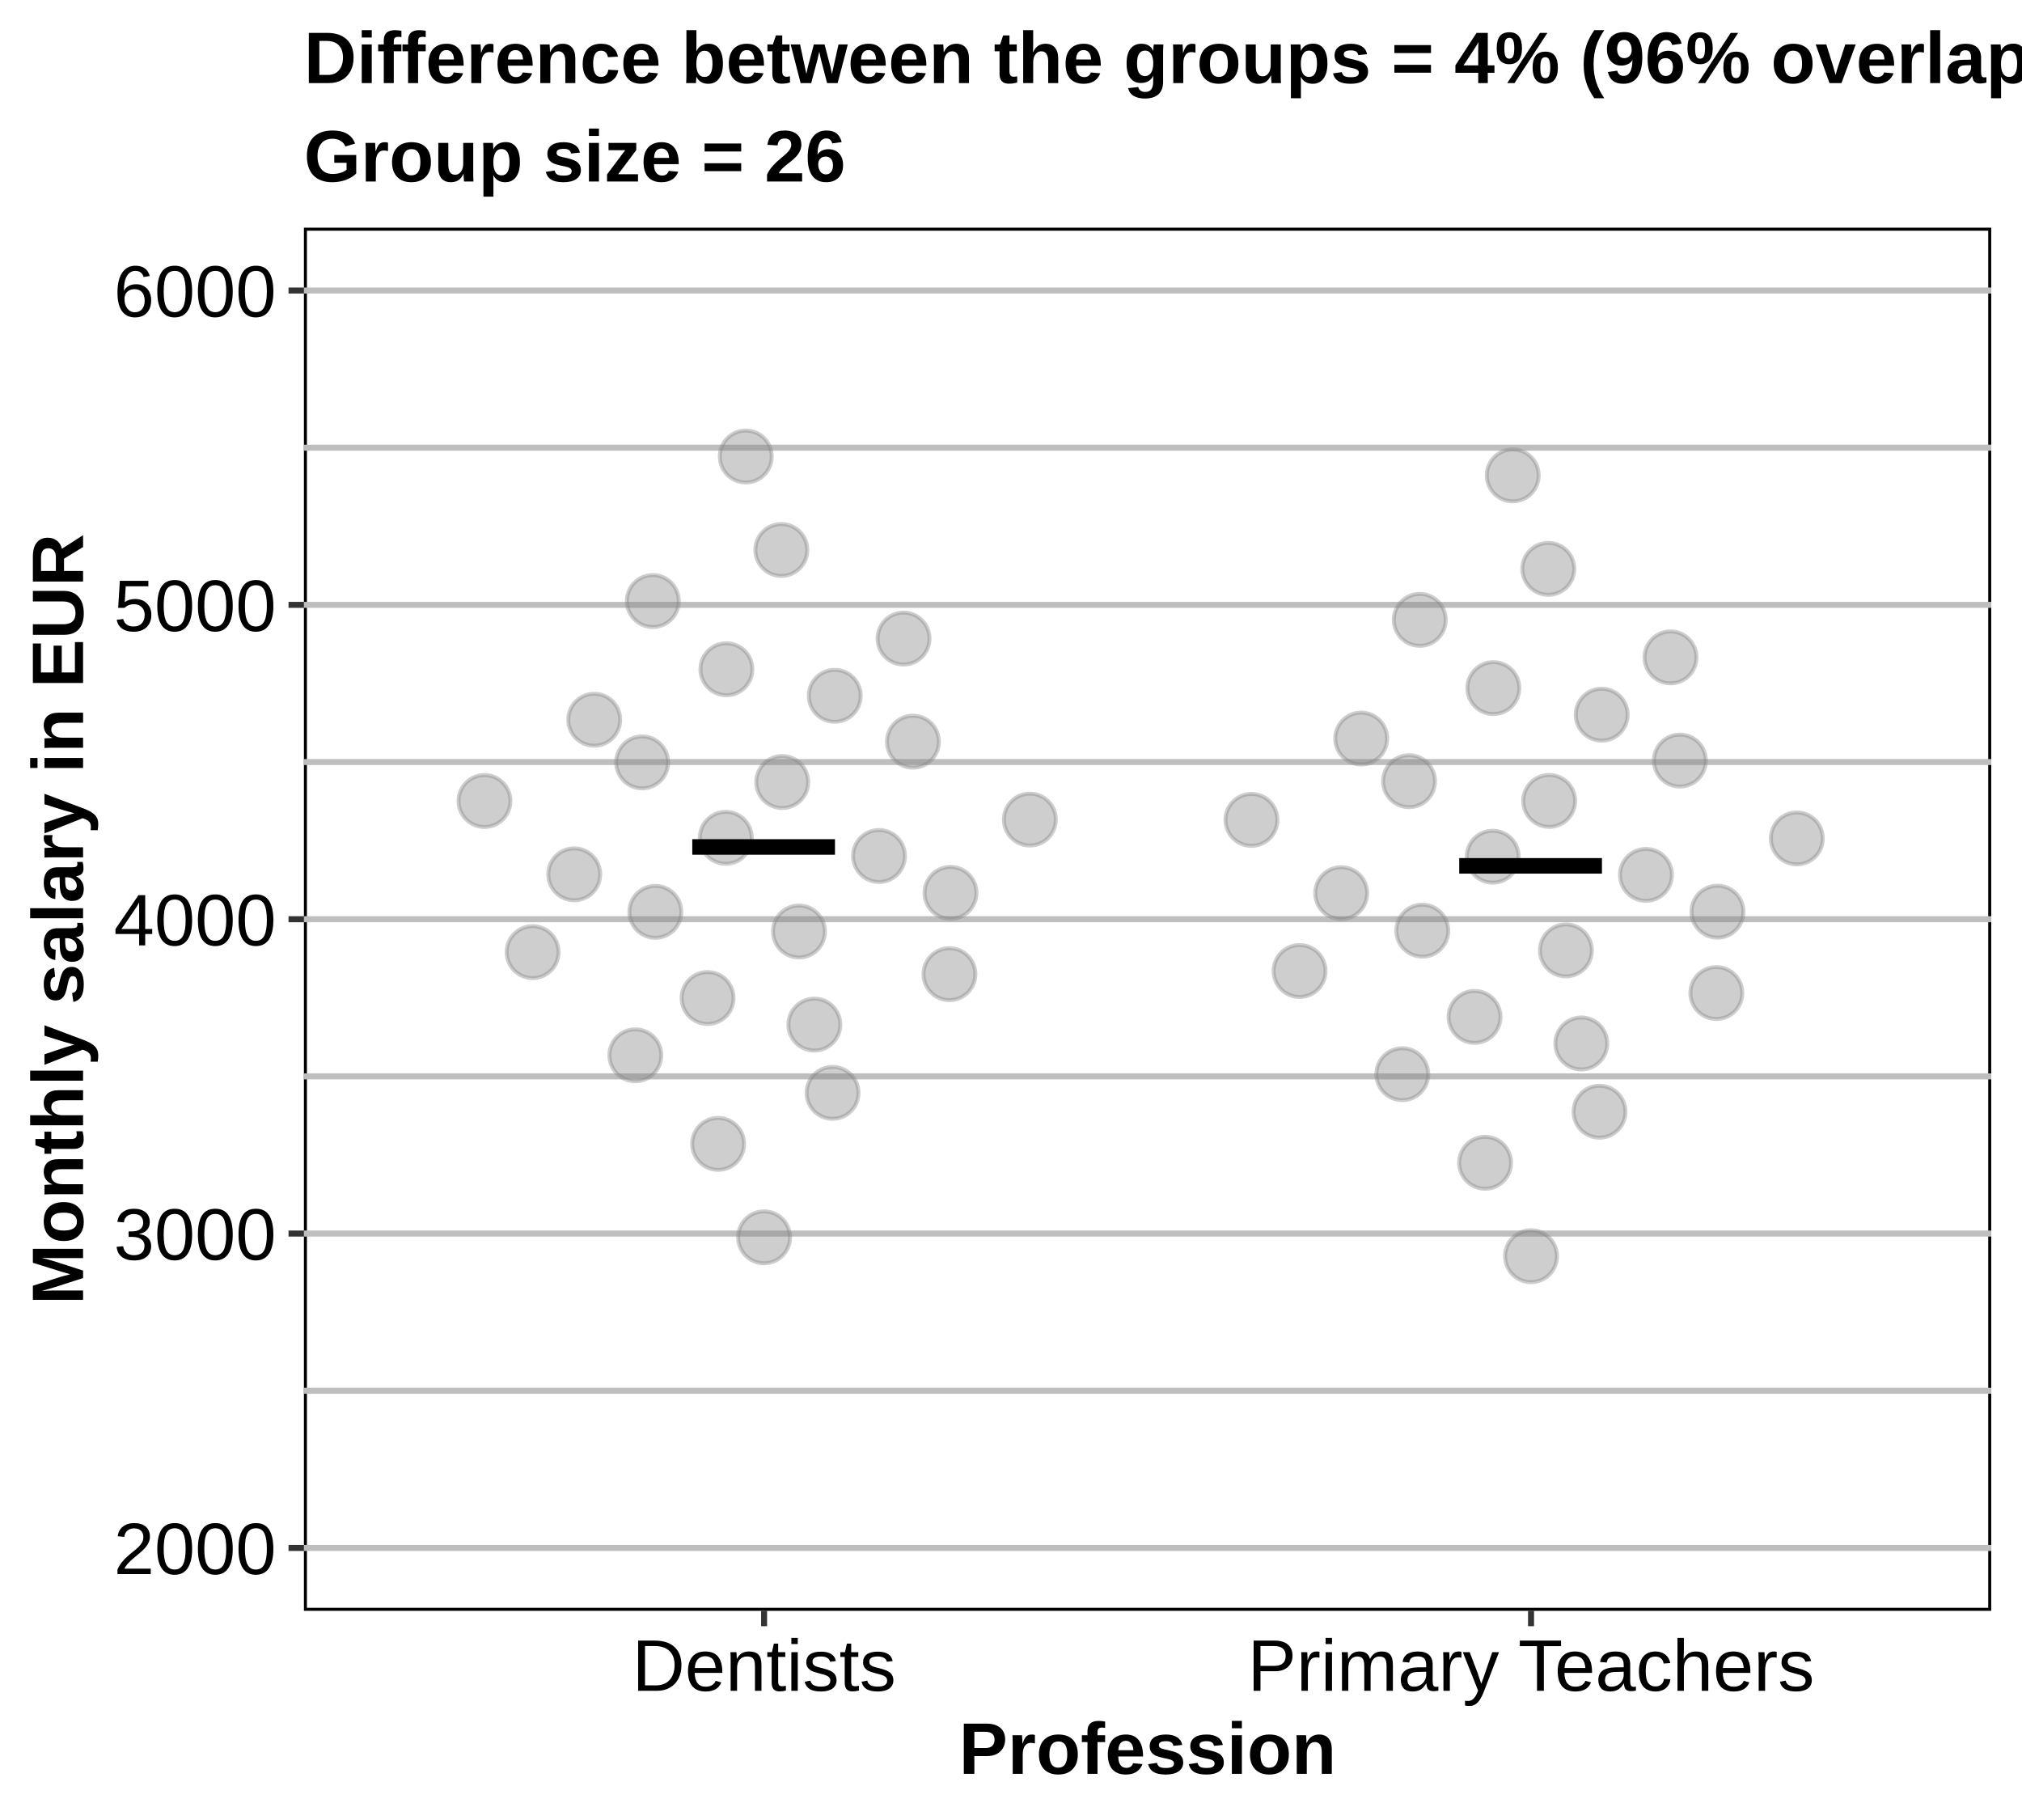
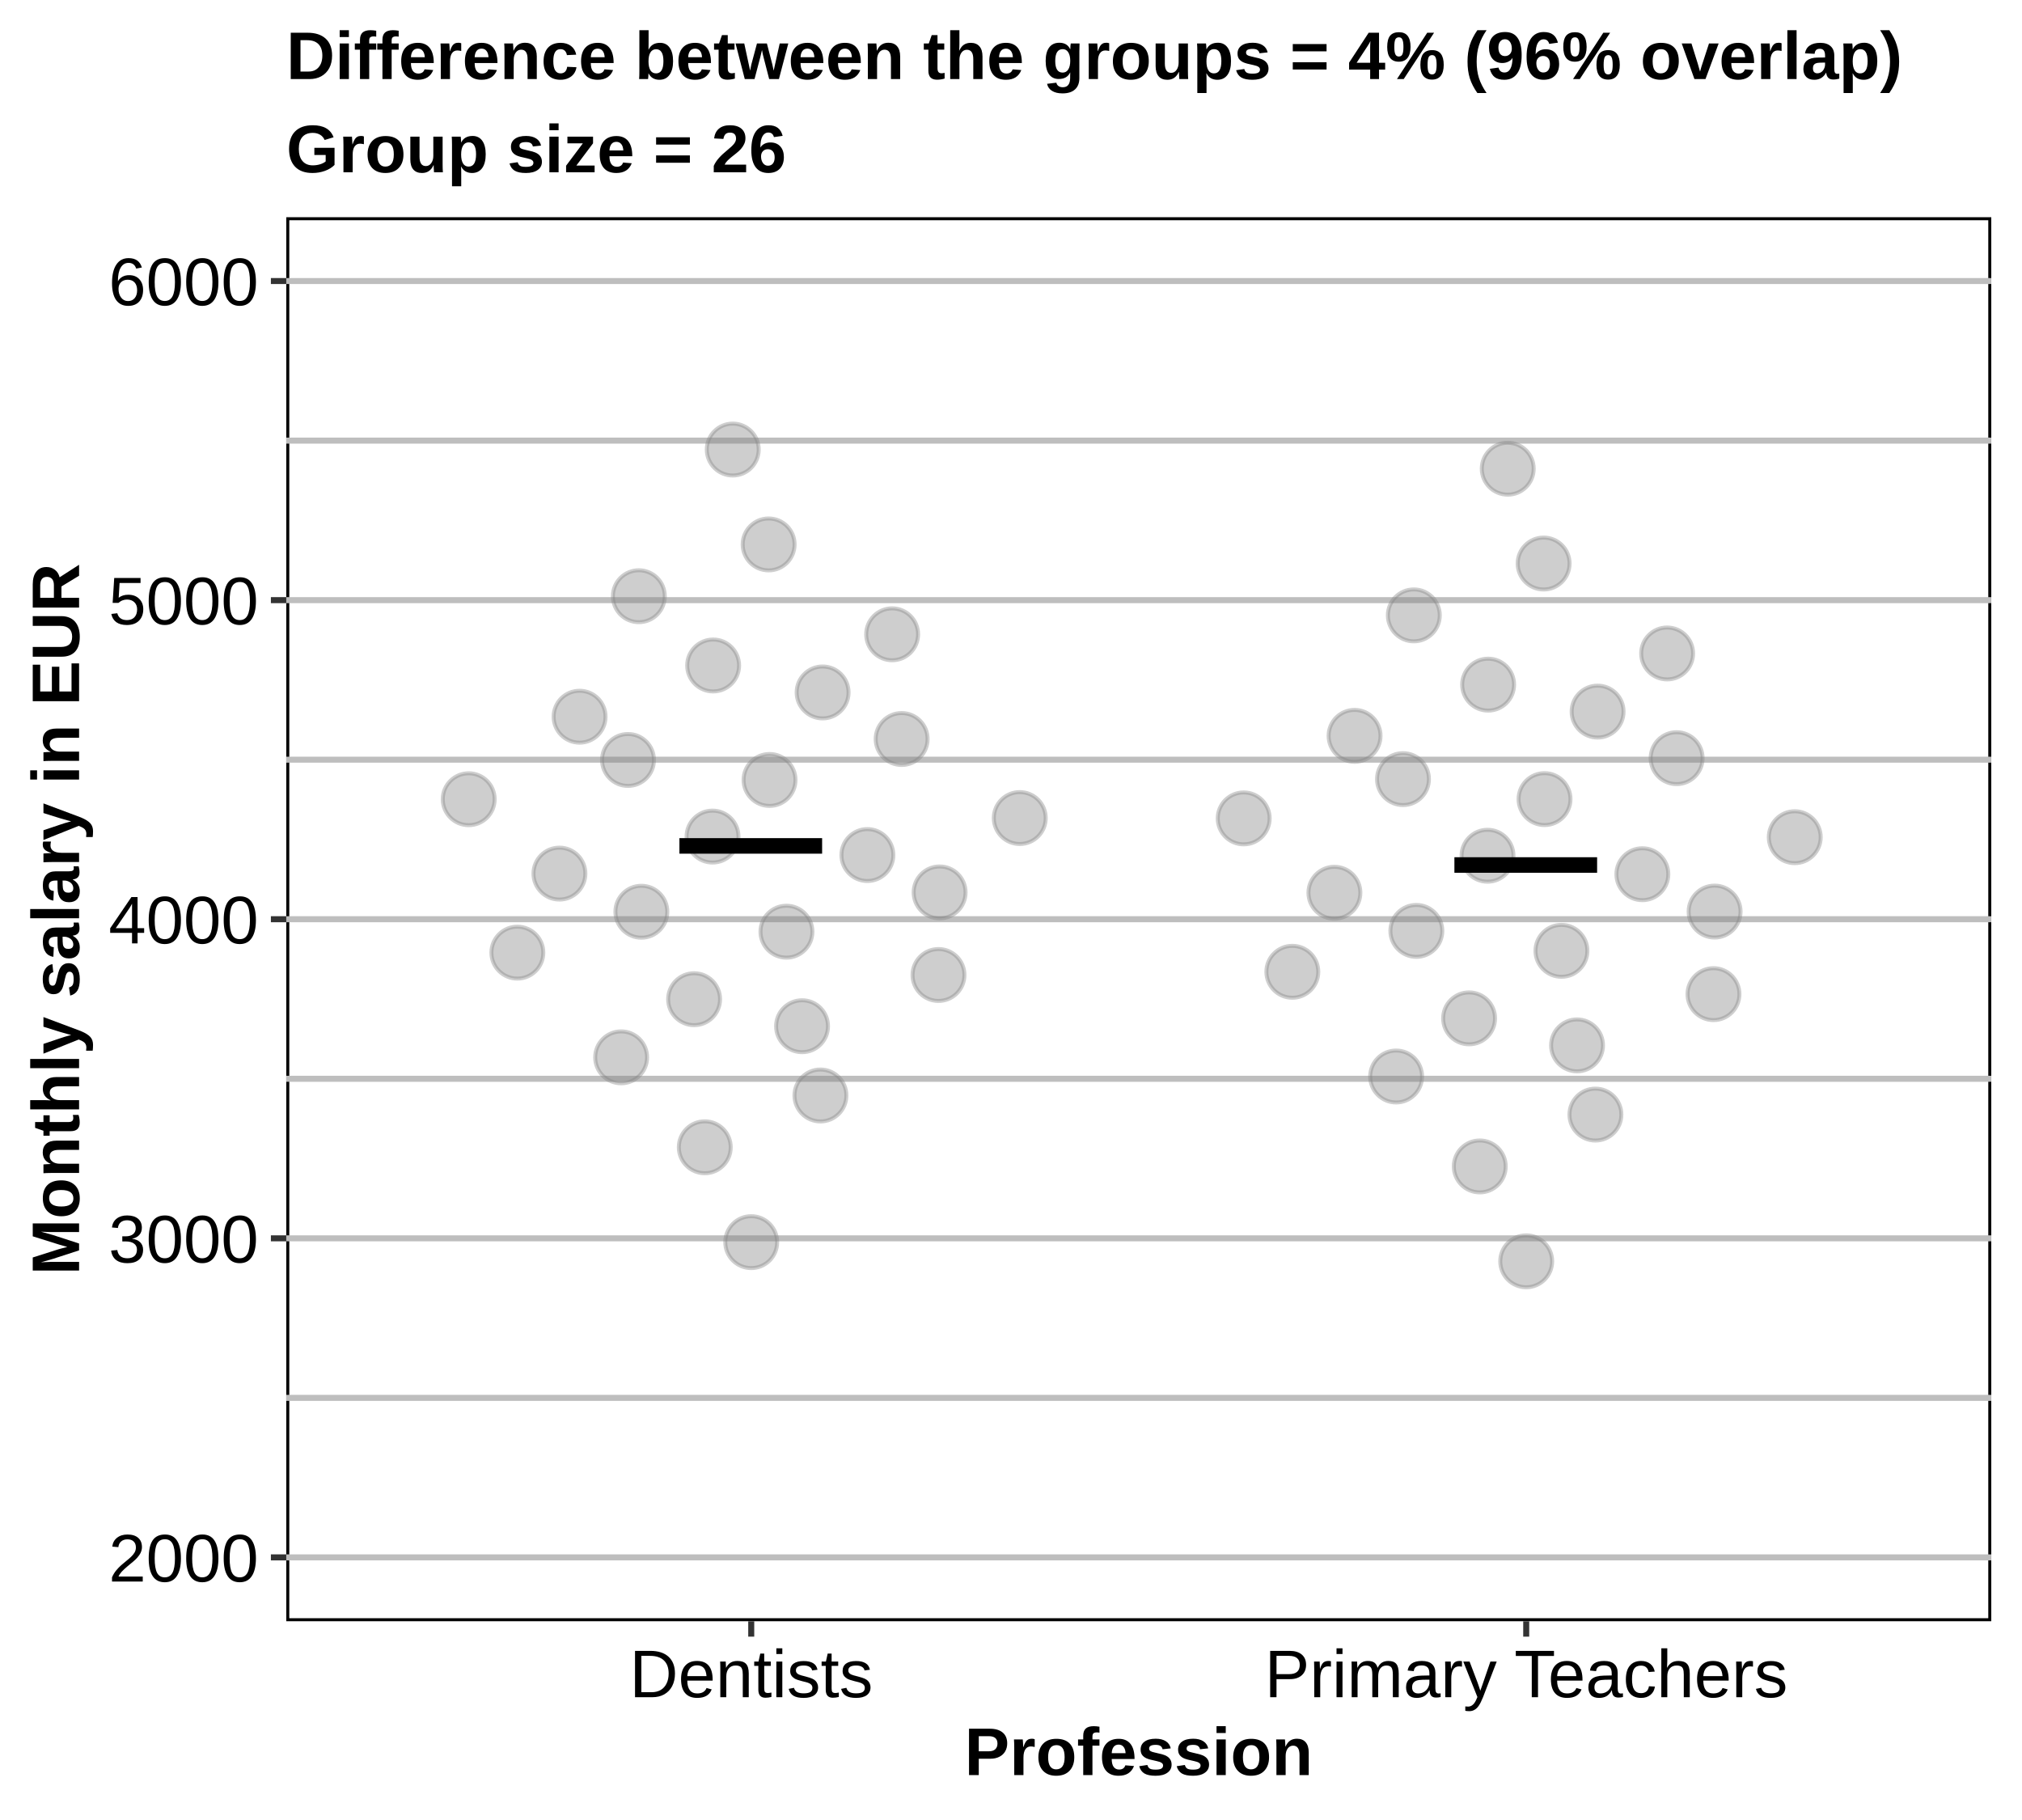
<svg xmlns="http://www.w3.org/2000/svg" class="svglite" width="360.00pt" height="324.00pt" viewBox="0 0 360.00 324.00">
  <defs>
    <style type="text/css">
    .svglite line, .svglite polyline, .svglite polygon, .svglite path, .svglite rect, .svglite circle {
      fill: none;
      stroke: #000000;
      stroke-linecap: round;
      stroke-linejoin: round;
      stroke-miterlimit: 10.00;
    }
    .svglite text {
      white-space: pre;
    }
  </style>
  </defs>
  <rect width="100%" height="100%" style="stroke: none; fill: #FFFFFF;" />
  <defs>
    <clipPath id="cpMC4wMHwzNjAuMDB8MC4wMHwzMjQuMDA=">
      <rect x="0.00" y="0.00" width="360.00" height="324.00" />
    </clipPath>
  </defs>
  <g clip-path="url(#cpMC4wMHwzNjAuMDB8MC4wMHwzMjQuMDA=)">
    <rect x="0.00" y="0.00" width="360.00" height="324.00" style="stroke-width: 1.07; stroke: #FFFFFF; fill: #FFFFFF;" />
  </g>
  <defs>
-     <clipPath id="cpNTQuMTF8MzU0LjUyfDQwLjUzfDI4Ni43Ng==">
-       <rect x="54.11" y="40.53" width="300.41" height="246.23" />
+     <clipPath id="cpNTAuOTd8MzU0LjUyfDM4LjY3fDI4OC42Mg==">
+       <rect x="50.97" y="38.67" width="303.56" height="249.94" />
    </clipPath>
  </defs>
-   <g clip-path="url(#cpNTQuMTF8MzU0LjUyfDQwLjUzfDI4Ni43Ng==)">
-     <rect x="54.11" y="40.53" width="300.41" height="246.23" style="stroke-width: 1.07; fill: #FFFFFF;" />
-     <polyline points="54.11,247.59 354.52,247.59 " style="stroke-width: 1.07; stroke: #BEBEBE; stroke-linecap: butt;" />
-     <polyline points="54.11,191.62 354.52,191.62 " style="stroke-width: 1.07; stroke: #BEBEBE; stroke-linecap: butt;" />
-     <polyline points="54.11,135.66 354.52,135.66 " style="stroke-width: 1.07; stroke: #BEBEBE; stroke-linecap: butt;" />
-     <polyline points="54.11,79.70 354.52,79.70 " style="stroke-width: 1.07; stroke: #BEBEBE; stroke-linecap: butt;" />
-     <polyline points="54.11,275.57 354.52,275.57 " style="stroke-width: 1.07; stroke: #BEBEBE; stroke-linecap: butt;" />
-     <polyline points="54.11,219.60 354.52,219.60 " style="stroke-width: 1.07; stroke: #BEBEBE; stroke-linecap: butt;" />
-     <polyline points="54.11,163.64 354.52,163.64 " style="stroke-width: 1.07; stroke: #BEBEBE; stroke-linecap: butt;" />
-     <polyline points="54.11,107.68 354.52,107.68 " style="stroke-width: 1.07; stroke: #BEBEBE; stroke-linecap: butt;" />
-     <polyline points="54.11,51.72 354.52,51.72 " style="stroke-width: 1.07; stroke: #BEBEBE; stroke-linecap: butt;" />
-     <circle cx="136.04" cy="220.27" r="4.62" style="stroke-width: 0.71; stroke: #848484; stroke-opacity: 0.40; fill: #848484; fill-opacity: 0.40;" />
-     <circle cx="127.86" cy="203.64" r="4.62" style="stroke-width: 0.71; stroke: #848484; stroke-opacity: 0.40; fill: #848484; fill-opacity: 0.40;" />
-     <circle cx="148.23" cy="194.55" r="4.62" style="stroke-width: 0.71; stroke: #848484; stroke-opacity: 0.40; fill: #848484; fill-opacity: 0.40;" />
-     <circle cx="113.12" cy="187.87" r="4.62" style="stroke-width: 0.71; stroke: #848484; stroke-opacity: 0.40; fill: #848484; fill-opacity: 0.40;" />
-     <circle cx="144.99" cy="182.40" r="4.62" style="stroke-width: 0.71; stroke: #848484; stroke-opacity: 0.40; fill: #848484; fill-opacity: 0.40;" />
-     <circle cx="125.98" cy="177.67" r="4.62" style="stroke-width: 0.71; stroke: #848484; stroke-opacity: 0.40; fill: #848484; fill-opacity: 0.40;" />
-     <circle cx="169.04" cy="173.42" r="4.62" style="stroke-width: 0.71; stroke: #848484; stroke-opacity: 0.40; fill: #848484; fill-opacity: 0.40;" />
-     <circle cx="94.83" cy="169.50" r="4.62" style="stroke-width: 0.71; stroke: #848484; stroke-opacity: 0.40; fill: #848484; fill-opacity: 0.40;" />
-     <circle cx="142.25" cy="165.83" r="4.62" style="stroke-width: 0.71; stroke: #848484; stroke-opacity: 0.40; fill: #848484; fill-opacity: 0.40;" />
-     <circle cx="116.68" cy="162.33" r="4.62" style="stroke-width: 0.71; stroke: #848484; stroke-opacity: 0.40; fill: #848484; fill-opacity: 0.40;" />
-     <circle cx="169.23" cy="158.95" r="4.62" style="stroke-width: 0.71; stroke: #848484; stroke-opacity: 0.40; fill: #848484; fill-opacity: 0.40;" />
-     <circle cx="102.24" cy="155.65" r="4.62" style="stroke-width: 0.71; stroke: #848484; stroke-opacity: 0.40; fill: #848484; fill-opacity: 0.40;" />
-     <circle cx="156.50" cy="152.39" r="4.62" style="stroke-width: 0.71; stroke: #848484; stroke-opacity: 0.40; fill: #848484; fill-opacity: 0.40;" />
-     <circle cx="129.22" cy="149.15" r="4.62" style="stroke-width: 0.71; stroke: #848484; stroke-opacity: 0.40; fill: #848484; fill-opacity: 0.40;" />
-     <circle cx="183.36" cy="145.90" r="4.62" style="stroke-width: 0.71; stroke: #848484; stroke-opacity: 0.40; fill: #848484; fill-opacity: 0.40;" />
-     <circle cx="86.26" cy="142.60" r="4.62" style="stroke-width: 0.71; stroke: #848484; stroke-opacity: 0.40; fill: #848484; fill-opacity: 0.40;" />
-     <circle cx="139.27" cy="139.22" r="4.62" style="stroke-width: 0.71; stroke: #848484; stroke-opacity: 0.40; fill: #848484; fill-opacity: 0.40;" />
-     <circle cx="114.33" cy="135.72" r="4.62" style="stroke-width: 0.71; stroke: #848484; stroke-opacity: 0.40; fill: #848484; fill-opacity: 0.40;" />
-     <circle cx="162.54" cy="132.04" r="4.62" style="stroke-width: 0.71; stroke: #848484; stroke-opacity: 0.40; fill: #848484; fill-opacity: 0.40;" />
-     <circle cx="105.80" cy="128.13" r="4.62" style="stroke-width: 0.71; stroke: #848484; stroke-opacity: 0.40; fill: #848484; fill-opacity: 0.40;" />
-     <circle cx="148.62" cy="123.87" r="4.62" style="stroke-width: 0.71; stroke: #848484; stroke-opacity: 0.40; fill: #848484; fill-opacity: 0.40;" />
-     <circle cx="129.33" cy="119.14" r="4.62" style="stroke-width: 0.71; stroke: #848484; stroke-opacity: 0.40; fill: #848484; fill-opacity: 0.40;" />
-     <circle cx="160.87" cy="113.68" r="4.62" style="stroke-width: 0.71; stroke: #848484; stroke-opacity: 0.40; fill: #848484; fill-opacity: 0.40;" />
-     <circle cx="116.23" cy="107.00" r="4.62" style="stroke-width: 0.71; stroke: #848484; stroke-opacity: 0.40; fill: #848484; fill-opacity: 0.40;" />
-     <circle cx="139.11" cy="97.91" r="4.62" style="stroke-width: 0.71; stroke: #848484; stroke-opacity: 0.40; fill: #848484; fill-opacity: 0.40;" />
-     <circle cx="132.78" cy="81.27" r="4.62" style="stroke-width: 0.71; stroke: #848484; stroke-opacity: 0.40; fill: #848484; fill-opacity: 0.40;" />
-     <circle cx="272.59" cy="223.63" r="4.62" style="stroke-width: 0.71; stroke: #848484; stroke-opacity: 0.40; fill: #848484; fill-opacity: 0.40;" />
-     <circle cx="264.41" cy="207.00" r="4.62" style="stroke-width: 0.71; stroke: #848484; stroke-opacity: 0.40; fill: #848484; fill-opacity: 0.40;" />
-     <circle cx="284.78" cy="197.91" r="4.62" style="stroke-width: 0.71; stroke: #848484; stroke-opacity: 0.40; fill: #848484; fill-opacity: 0.40;" />
-     <circle cx="249.67" cy="191.23" r="4.62" style="stroke-width: 0.71; stroke: #848484; stroke-opacity: 0.40; fill: #848484; fill-opacity: 0.40;" />
-     <circle cx="281.54" cy="185.76" r="4.62" style="stroke-width: 0.71; stroke: #848484; stroke-opacity: 0.40; fill: #848484; fill-opacity: 0.40;" />
-     <circle cx="262.53" cy="181.03" r="4.62" style="stroke-width: 0.71; stroke: #848484; stroke-opacity: 0.40; fill: #848484; fill-opacity: 0.40;" />
-     <circle cx="305.58" cy="176.78" r="4.62" style="stroke-width: 0.71; stroke: #848484; stroke-opacity: 0.40; fill: #848484; fill-opacity: 0.40;" />
-     <circle cx="231.38" cy="172.86" r="4.62" style="stroke-width: 0.71; stroke: #848484; stroke-opacity: 0.40; fill: #848484; fill-opacity: 0.40;" />
-     <circle cx="278.80" cy="169.19" r="4.62" style="stroke-width: 0.71; stroke: #848484; stroke-opacity: 0.40; fill: #848484; fill-opacity: 0.40;" />
-     <circle cx="253.23" cy="165.68" r="4.62" style="stroke-width: 0.71; stroke: #848484; stroke-opacity: 0.40; fill: #848484; fill-opacity: 0.40;" />
-     <circle cx="305.78" cy="162.30" r="4.62" style="stroke-width: 0.71; stroke: #848484; stroke-opacity: 0.40; fill: #848484; fill-opacity: 0.40;" />
-     <circle cx="238.79" cy="159.00" r="4.62" style="stroke-width: 0.71; stroke: #848484; stroke-opacity: 0.40; fill: #848484; fill-opacity: 0.40;" />
-     <circle cx="293.05" cy="155.75" r="4.62" style="stroke-width: 0.71; stroke: #848484; stroke-opacity: 0.40; fill: #848484; fill-opacity: 0.40;" />
-     <circle cx="265.77" cy="152.51" r="4.62" style="stroke-width: 0.71; stroke: #848484; stroke-opacity: 0.40; fill: #848484; fill-opacity: 0.40;" />
-     <circle cx="319.91" cy="149.26" r="4.62" style="stroke-width: 0.71; stroke: #848484; stroke-opacity: 0.40; fill: #848484; fill-opacity: 0.40;" />
-     <circle cx="222.81" cy="145.96" r="4.62" style="stroke-width: 0.71; stroke: #848484; stroke-opacity: 0.40; fill: #848484; fill-opacity: 0.40;" />
-     <circle cx="275.82" cy="142.58" r="4.62" style="stroke-width: 0.71; stroke: #848484; stroke-opacity: 0.40; fill: #848484; fill-opacity: 0.40;" />
-     <circle cx="250.87" cy="139.07" r="4.62" style="stroke-width: 0.71; stroke: #848484; stroke-opacity: 0.40; fill: #848484; fill-opacity: 0.40;" />
-     <circle cx="299.09" cy="135.40" r="4.62" style="stroke-width: 0.71; stroke: #848484; stroke-opacity: 0.40; fill: #848484; fill-opacity: 0.40;" />
-     <circle cx="242.35" cy="131.48" r="4.62" style="stroke-width: 0.71; stroke: #848484; stroke-opacity: 0.40; fill: #848484; fill-opacity: 0.40;" />
-     <circle cx="285.17" cy="127.23" r="4.62" style="stroke-width: 0.71; stroke: #848484; stroke-opacity: 0.40; fill: #848484; fill-opacity: 0.40;" />
-     <circle cx="265.88" cy="122.50" r="4.62" style="stroke-width: 0.71; stroke: #848484; stroke-opacity: 0.40; fill: #848484; fill-opacity: 0.40;" />
-     <circle cx="297.42" cy="117.03" r="4.62" style="stroke-width: 0.71; stroke: #848484; stroke-opacity: 0.40; fill: #848484; fill-opacity: 0.40;" />
-     <circle cx="252.78" cy="110.35" r="4.62" style="stroke-width: 0.71; stroke: #848484; stroke-opacity: 0.40; fill: #848484; fill-opacity: 0.40;" />
-     <circle cx="275.66" cy="101.27" r="4.62" style="stroke-width: 0.71; stroke: #848484; stroke-opacity: 0.40; fill: #848484; fill-opacity: 0.40;" />
-     <circle cx="269.33" cy="84.63" r="4.62" style="stroke-width: 0.71; stroke: #848484; stroke-opacity: 0.40; fill: #848484; fill-opacity: 0.40;" />
-     <text x="136.04" y="143.49" text-anchor="middle" style="font-size: 43.62px; font-family: &quot;Arial&quot;;" textLength="24.26px" lengthAdjust="spacingAndGlyphs">_</text>
-     <text x="272.59" y="146.85" text-anchor="middle" style="font-size: 43.62px; font-family: &quot;Arial&quot;;" textLength="24.26px" lengthAdjust="spacingAndGlyphs">_</text>
+   <g clip-path="url(#cpNTAuOTd8MzU0LjUyfDM4LjY3fDI4OC42Mg==)">
+     <rect x="50.97" y="38.67" width="303.56" height="249.94" style="stroke-width: 1.07; fill: #FFFFFF;" />
+     <polyline points="50.97,248.85 354.52,248.85 " style="stroke-width: 1.07; stroke: #BEBEBE; stroke-linecap: butt;" />
+     <polyline points="50.97,192.05 354.52,192.05 " style="stroke-width: 1.07; stroke: #BEBEBE; stroke-linecap: butt;" />
+     <polyline points="50.97,135.24 354.52,135.24 " style="stroke-width: 1.07; stroke: #BEBEBE; stroke-linecap: butt;" />
+     <polyline points="50.97,78.44 354.52,78.44 " style="stroke-width: 1.07; stroke: #BEBEBE; stroke-linecap: butt;" />
+     <polyline points="50.97,277.25 354.52,277.25 " style="stroke-width: 1.07; stroke: #BEBEBE; stroke-linecap: butt;" />
+     <polyline points="50.97,220.45 354.52,220.45 " style="stroke-width: 1.07; stroke: #BEBEBE; stroke-linecap: butt;" />
+     <polyline points="50.97,163.64 354.52,163.64 " style="stroke-width: 1.07; stroke: #BEBEBE; stroke-linecap: butt;" />
+     <polyline points="50.97,106.84 354.52,106.84 " style="stroke-width: 1.07; stroke: #BEBEBE; stroke-linecap: butt;" />
+     <polyline points="50.97,50.03 354.52,50.03 " style="stroke-width: 1.07; stroke: #BEBEBE; stroke-linecap: butt;" />
+     <circle cx="133.75" cy="221.13" r="4.62" style="stroke-width: 0.71; stroke: #848484; stroke-opacity: 0.40; fill: #848484; fill-opacity: 0.40;" />
+     <circle cx="125.48" cy="204.24" r="4.62" style="stroke-width: 0.71; stroke: #848484; stroke-opacity: 0.40; fill: #848484; fill-opacity: 0.40;" />
+     <circle cx="146.07" cy="195.02" r="4.62" style="stroke-width: 0.71; stroke: #848484; stroke-opacity: 0.40; fill: #848484; fill-opacity: 0.40;" />
+     <circle cx="110.59" cy="188.23" r="4.62" style="stroke-width: 0.71; stroke: #848484; stroke-opacity: 0.40; fill: #848484; fill-opacity: 0.40;" />
+     <circle cx="142.80" cy="182.69" r="4.62" style="stroke-width: 0.71; stroke: #848484; stroke-opacity: 0.40; fill: #848484; fill-opacity: 0.40;" />
+     <circle cx="123.58" cy="177.88" r="4.62" style="stroke-width: 0.71; stroke: #848484; stroke-opacity: 0.40; fill: #848484; fill-opacity: 0.40;" />
+     <circle cx="167.09" cy="173.57" r="4.62" style="stroke-width: 0.71; stroke: #848484; stroke-opacity: 0.40; fill: #848484; fill-opacity: 0.40;" />
+     <circle cx="92.11" cy="169.59" r="4.62" style="stroke-width: 0.71; stroke: #848484; stroke-opacity: 0.40; fill: #848484; fill-opacity: 0.40;" />
+     <circle cx="140.02" cy="165.86" r="4.62" style="stroke-width: 0.71; stroke: #848484; stroke-opacity: 0.40; fill: #848484; fill-opacity: 0.40;" />
+     <circle cx="114.19" cy="162.31" r="4.62" style="stroke-width: 0.71; stroke: #848484; stroke-opacity: 0.40; fill: #848484; fill-opacity: 0.40;" />
+     <circle cx="167.29" cy="158.87" r="4.62" style="stroke-width: 0.71; stroke: #848484; stroke-opacity: 0.40; fill: #848484; fill-opacity: 0.40;" />
+     <circle cx="99.60" cy="155.52" r="4.62" style="stroke-width: 0.71; stroke: #848484; stroke-opacity: 0.40; fill: #848484; fill-opacity: 0.40;" />
+     <circle cx="154.43" cy="152.22" r="4.62" style="stroke-width: 0.71; stroke: #848484; stroke-opacity: 0.40; fill: #848484; fill-opacity: 0.40;" />
+     <circle cx="126.86" cy="148.93" r="4.62" style="stroke-width: 0.71; stroke: #848484; stroke-opacity: 0.40; fill: #848484; fill-opacity: 0.40;" />
+     <circle cx="181.56" cy="145.63" r="4.62" style="stroke-width: 0.71; stroke: #848484; stroke-opacity: 0.40; fill: #848484; fill-opacity: 0.40;" />
+     <circle cx="83.45" cy="142.28" r="4.62" style="stroke-width: 0.71; stroke: #848484; stroke-opacity: 0.40; fill: #848484; fill-opacity: 0.40;" />
+     <circle cx="137.01" cy="138.85" r="4.62" style="stroke-width: 0.71; stroke: #848484; stroke-opacity: 0.40; fill: #848484; fill-opacity: 0.40;" />
+     <circle cx="111.81" cy="135.29" r="4.62" style="stroke-width: 0.71; stroke: #848484; stroke-opacity: 0.40; fill: #848484; fill-opacity: 0.40;" />
+     <circle cx="160.53" cy="131.56" r="4.62" style="stroke-width: 0.71; stroke: #848484; stroke-opacity: 0.40; fill: #848484; fill-opacity: 0.40;" />
+     <circle cx="103.19" cy="127.59" r="4.62" style="stroke-width: 0.71; stroke: #848484; stroke-opacity: 0.40; fill: #848484; fill-opacity: 0.40;" />
+     <circle cx="146.46" cy="123.27" r="4.62" style="stroke-width: 0.71; stroke: #848484; stroke-opacity: 0.40; fill: #848484; fill-opacity: 0.40;" />
+     <circle cx="126.97" cy="118.47" r="4.62" style="stroke-width: 0.71; stroke: #848484; stroke-opacity: 0.40; fill: #848484; fill-opacity: 0.40;" />
+     <circle cx="158.84" cy="112.92" r="4.62" style="stroke-width: 0.71; stroke: #848484; stroke-opacity: 0.40; fill: #848484; fill-opacity: 0.40;" />
+     <circle cx="113.74" cy="106.14" r="4.62" style="stroke-width: 0.71; stroke: #848484; stroke-opacity: 0.40; fill: #848484; fill-opacity: 0.40;" />
+     <circle cx="136.85" cy="96.92" r="4.62" style="stroke-width: 0.71; stroke: #848484; stroke-opacity: 0.40; fill: #848484; fill-opacity: 0.40;" />
+     <circle cx="130.46" cy="80.03" r="4.62" style="stroke-width: 0.71; stroke: #848484; stroke-opacity: 0.40; fill: #848484; fill-opacity: 0.40;" />
+     <circle cx="271.73" cy="224.54" r="4.62" style="stroke-width: 0.71; stroke: #848484; stroke-opacity: 0.40; fill: #848484; fill-opacity: 0.40;" />
+     <circle cx="263.46" cy="207.65" r="4.62" style="stroke-width: 0.71; stroke: #848484; stroke-opacity: 0.40; fill: #848484; fill-opacity: 0.40;" />
+     <circle cx="284.05" cy="198.42" r="4.62" style="stroke-width: 0.71; stroke: #848484; stroke-opacity: 0.40; fill: #848484; fill-opacity: 0.40;" />
+     <circle cx="248.57" cy="191.64" r="4.62" style="stroke-width: 0.71; stroke: #848484; stroke-opacity: 0.40; fill: #848484; fill-opacity: 0.40;" />
+     <circle cx="280.78" cy="186.10" r="4.62" style="stroke-width: 0.71; stroke: #848484; stroke-opacity: 0.40; fill: #848484; fill-opacity: 0.40;" />
+     <circle cx="261.56" cy="181.29" r="4.62" style="stroke-width: 0.71; stroke: #848484; stroke-opacity: 0.40; fill: #848484; fill-opacity: 0.40;" />
+     <circle cx="305.07" cy="176.98" r="4.62" style="stroke-width: 0.71; stroke: #848484; stroke-opacity: 0.40; fill: #848484; fill-opacity: 0.40;" />
+     <circle cx="230.09" cy="173.00" r="4.62" style="stroke-width: 0.71; stroke: #848484; stroke-opacity: 0.40; fill: #848484; fill-opacity: 0.40;" />
+     <circle cx="278.00" cy="169.27" r="4.62" style="stroke-width: 0.71; stroke: #848484; stroke-opacity: 0.40; fill: #848484; fill-opacity: 0.40;" />
+     <circle cx="252.17" cy="165.72" r="4.62" style="stroke-width: 0.71; stroke: #848484; stroke-opacity: 0.40; fill: #848484; fill-opacity: 0.40;" />
+     <circle cx="305.27" cy="162.28" r="4.62" style="stroke-width: 0.71; stroke: #848484; stroke-opacity: 0.40; fill: #848484; fill-opacity: 0.40;" />
+     <circle cx="237.58" cy="158.93" r="4.62" style="stroke-width: 0.71; stroke: #848484; stroke-opacity: 0.40; fill: #848484; fill-opacity: 0.40;" />
+     <circle cx="292.41" cy="155.63" r="4.62" style="stroke-width: 0.71; stroke: #848484; stroke-opacity: 0.40; fill: #848484; fill-opacity: 0.40;" />
+     <circle cx="264.84" cy="152.34" r="4.62" style="stroke-width: 0.71; stroke: #848484; stroke-opacity: 0.40; fill: #848484; fill-opacity: 0.40;" />
+     <circle cx="319.54" cy="149.04" r="4.62" style="stroke-width: 0.71; stroke: #848484; stroke-opacity: 0.40; fill: #848484; fill-opacity: 0.40;" />
+     <circle cx="221.43" cy="145.69" r="4.62" style="stroke-width: 0.71; stroke: #848484; stroke-opacity: 0.40; fill: #848484; fill-opacity: 0.40;" />
+     <circle cx="274.99" cy="142.26" r="4.62" style="stroke-width: 0.71; stroke: #848484; stroke-opacity: 0.40; fill: #848484; fill-opacity: 0.40;" />
+     <circle cx="249.79" cy="138.70" r="4.62" style="stroke-width: 0.71; stroke: #848484; stroke-opacity: 0.40; fill: #848484; fill-opacity: 0.40;" />
+     <circle cx="298.51" cy="134.97" r="4.62" style="stroke-width: 0.71; stroke: #848484; stroke-opacity: 0.40; fill: #848484; fill-opacity: 0.40;" />
+     <circle cx="241.17" cy="131.00" r="4.62" style="stroke-width: 0.71; stroke: #848484; stroke-opacity: 0.40; fill: #848484; fill-opacity: 0.40;" />
+     <circle cx="284.44" cy="126.68" r="4.62" style="stroke-width: 0.71; stroke: #848484; stroke-opacity: 0.40; fill: #848484; fill-opacity: 0.40;" />
+     <circle cx="264.95" cy="121.88" r="4.62" style="stroke-width: 0.71; stroke: #848484; stroke-opacity: 0.40; fill: #848484; fill-opacity: 0.40;" />
+     <circle cx="296.82" cy="116.33" r="4.62" style="stroke-width: 0.71; stroke: #848484; stroke-opacity: 0.40; fill: #848484; fill-opacity: 0.40;" />
+     <circle cx="251.72" cy="109.55" r="4.62" style="stroke-width: 0.71; stroke: #848484; stroke-opacity: 0.40; fill: #848484; fill-opacity: 0.40;" />
+     <circle cx="274.83" cy="100.32" r="4.62" style="stroke-width: 0.71; stroke: #848484; stroke-opacity: 0.40; fill: #848484; fill-opacity: 0.40;" />
+     <circle cx="268.44" cy="83.44" r="4.62" style="stroke-width: 0.71; stroke: #848484; stroke-opacity: 0.40; fill: #848484; fill-opacity: 0.40;" />
+     <text x="133.75" y="143.30" text-anchor="middle" style="font-size: 43.62px; font-family: &quot;Arial&quot;;" textLength="24.26px" lengthAdjust="spacingAndGlyphs">_</text>
+     <text x="271.73" y="146.70" text-anchor="middle" style="font-size: 43.62px; font-family: &quot;Arial&quot;;" textLength="24.26px" lengthAdjust="spacingAndGlyphs">_</text>
  </g>
  <g clip-path="url(#cpMC4wMHwzNjAuMDB8MC4wMHwzMjQuMDA=)">
-     <text x="49.18" y="280.22" text-anchor="end" style="font-size: 13.00px; font-family: &quot;Arial&quot;;" textLength="28.92px" lengthAdjust="spacingAndGlyphs">2000</text>
-     <text x="49.18" y="224.26" text-anchor="end" style="font-size: 13.00px; font-family: &quot;Arial&quot;;" textLength="28.92px" lengthAdjust="spacingAndGlyphs">3000</text>
-     <text x="49.18" y="168.30" text-anchor="end" style="font-size: 13.00px; font-family: &quot;Arial&quot;;" textLength="28.92px" lengthAdjust="spacingAndGlyphs">4000</text>
-     <text x="49.18" y="112.34" text-anchor="end" style="font-size: 13.00px; font-family: &quot;Arial&quot;;" textLength="28.92px" lengthAdjust="spacingAndGlyphs">5000</text>
-     <text x="49.18" y="56.38" text-anchor="end" style="font-size: 13.00px; font-family: &quot;Arial&quot;;" textLength="28.92px" lengthAdjust="spacingAndGlyphs">6000</text>
-     <polyline points="51.37,275.57 54.11,275.57 " style="stroke-width: 1.07; stroke: #333333; stroke-linecap: butt;" />
-     <polyline points="51.37,219.60 54.11,219.60 " style="stroke-width: 1.07; stroke: #333333; stroke-linecap: butt;" />
-     <polyline points="51.37,163.64 54.11,163.64 " style="stroke-width: 1.07; stroke: #333333; stroke-linecap: butt;" />
-     <polyline points="51.37,107.68 54.11,107.68 " style="stroke-width: 1.07; stroke: #333333; stroke-linecap: butt;" />
-     <polyline points="51.37,51.72 54.11,51.72 " style="stroke-width: 1.07; stroke: #333333; stroke-linecap: butt;" />
-     <polyline points="136.04,289.50 136.04,286.76 " style="stroke-width: 1.07; stroke: #333333; stroke-linecap: butt;" />
-     <polyline points="272.59,289.50 272.59,286.76 " style="stroke-width: 1.07; stroke: #333333; stroke-linecap: butt;" />
-     <text x="136.04" y="301.00" text-anchor="middle" style="font-size: 13.00px; font-family: &quot;Arial&quot;;" textLength="46.97px" lengthAdjust="spacingAndGlyphs">Dentists</text>
-     <text x="272.59" y="301.00" text-anchor="middle" style="font-size: 13.00px; font-family: &quot;Arial&quot;;" textLength="100.90px" lengthAdjust="spacingAndGlyphs">Primary Teachers</text>
-     <text x="204.32" y="315.78" text-anchor="middle" style="font-size: 13.00px; font-weight: bold; font-family: &quot;Arial&quot;;" textLength="67.19px" lengthAdjust="spacingAndGlyphs">Profession</text>
-     <text transform="translate(14.79,163.64) rotate(-90)" text-anchor="middle" style="font-size: 13.00px; font-weight: bold; font-family: &quot;Arial&quot;;" textLength="137.27px" lengthAdjust="spacingAndGlyphs">Monthly salary in EUR</text>
-     <text x="54.11" y="32.31" style="font-size: 13.00px; font-weight: bold; font-family: &quot;Arial&quot;;" textLength="96.47px" lengthAdjust="spacingAndGlyphs">Group size = 26</text>
-     <text x="54.11" y="14.79" style="font-size: 13.00px; font-weight: bold; font-family: &quot;Arial&quot;;" textLength="311.75px" lengthAdjust="spacingAndGlyphs">Difference between the groups = 4% (96% overlap)</text>
+     <text x="46.03" y="281.55" text-anchor="end" style="font-size: 12.00px; font-family: &quot;Arial&quot;;" textLength="26.70px" lengthAdjust="spacingAndGlyphs">2000</text>
+     <text x="46.03" y="224.75" text-anchor="end" style="font-size: 12.00px; font-family: &quot;Arial&quot;;" textLength="26.70px" lengthAdjust="spacingAndGlyphs">3000</text>
+     <text x="46.03" y="167.94" text-anchor="end" style="font-size: 12.00px; font-family: &quot;Arial&quot;;" textLength="26.70px" lengthAdjust="spacingAndGlyphs">4000</text>
+     <text x="46.03" y="111.14" text-anchor="end" style="font-size: 12.00px; font-family: &quot;Arial&quot;;" textLength="26.70px" lengthAdjust="spacingAndGlyphs">5000</text>
+     <text x="46.03" y="54.33" text-anchor="end" style="font-size: 12.00px; font-family: &quot;Arial&quot;;" textLength="26.70px" lengthAdjust="spacingAndGlyphs">6000</text>
+     <polyline points="48.23,277.25 50.97,277.25 " style="stroke-width: 1.07; stroke: #333333; stroke-linecap: butt;" />
+     <polyline points="48.23,220.45 50.97,220.45 " style="stroke-width: 1.07; stroke: #333333; stroke-linecap: butt;" />
+     <polyline points="48.23,163.64 50.97,163.64 " style="stroke-width: 1.07; stroke: #333333; stroke-linecap: butt;" />
+     <polyline points="48.23,106.84 50.97,106.84 " style="stroke-width: 1.07; stroke: #333333; stroke-linecap: butt;" />
+     <polyline points="48.23,50.03 50.97,50.03 " style="stroke-width: 1.07; stroke: #333333; stroke-linecap: butt;" />
+     <polyline points="133.75,291.36 133.75,288.62 " style="stroke-width: 1.07; stroke: #333333; stroke-linecap: butt;" />
+     <polyline points="271.73,291.36 271.73,288.62 " style="stroke-width: 1.07; stroke: #333333; stroke-linecap: butt;" />
+     <text x="133.75" y="302.14" text-anchor="middle" style="font-size: 12.00px; font-family: &quot;Arial&quot;;" textLength="43.36px" lengthAdjust="spacingAndGlyphs">Dentists</text>
+     <text x="271.73" y="302.14" text-anchor="middle" style="font-size: 12.00px; font-family: &quot;Arial&quot;;" textLength="93.16px" lengthAdjust="spacingAndGlyphs">Primary Teachers</text>
+     <text x="202.74" y="316.00" text-anchor="middle" style="font-size: 12.00px; font-weight: bold; font-family: &quot;Arial&quot;;" textLength="62.02px" lengthAdjust="spacingAndGlyphs">Profession</text>
+     <text transform="translate(14.08,163.64) rotate(-90)" text-anchor="middle" style="font-size: 12.00px; font-weight: bold; font-family: &quot;Arial&quot;;" textLength="126.71px" lengthAdjust="spacingAndGlyphs">Monthly salary in EUR</text>
+     <text x="50.97" y="30.67" style="font-size: 12.00px; font-weight: bold; font-family: &quot;Arial&quot;;" textLength="89.05px" lengthAdjust="spacingAndGlyphs">Group size = 26</text>
+     <text x="50.97" y="14.08" style="font-size: 12.00px; font-weight: bold; font-family: &quot;Arial&quot;;" textLength="287.77px" lengthAdjust="spacingAndGlyphs">Difference between the groups = 4% (96% overlap)</text>
  </g>
</svg>
